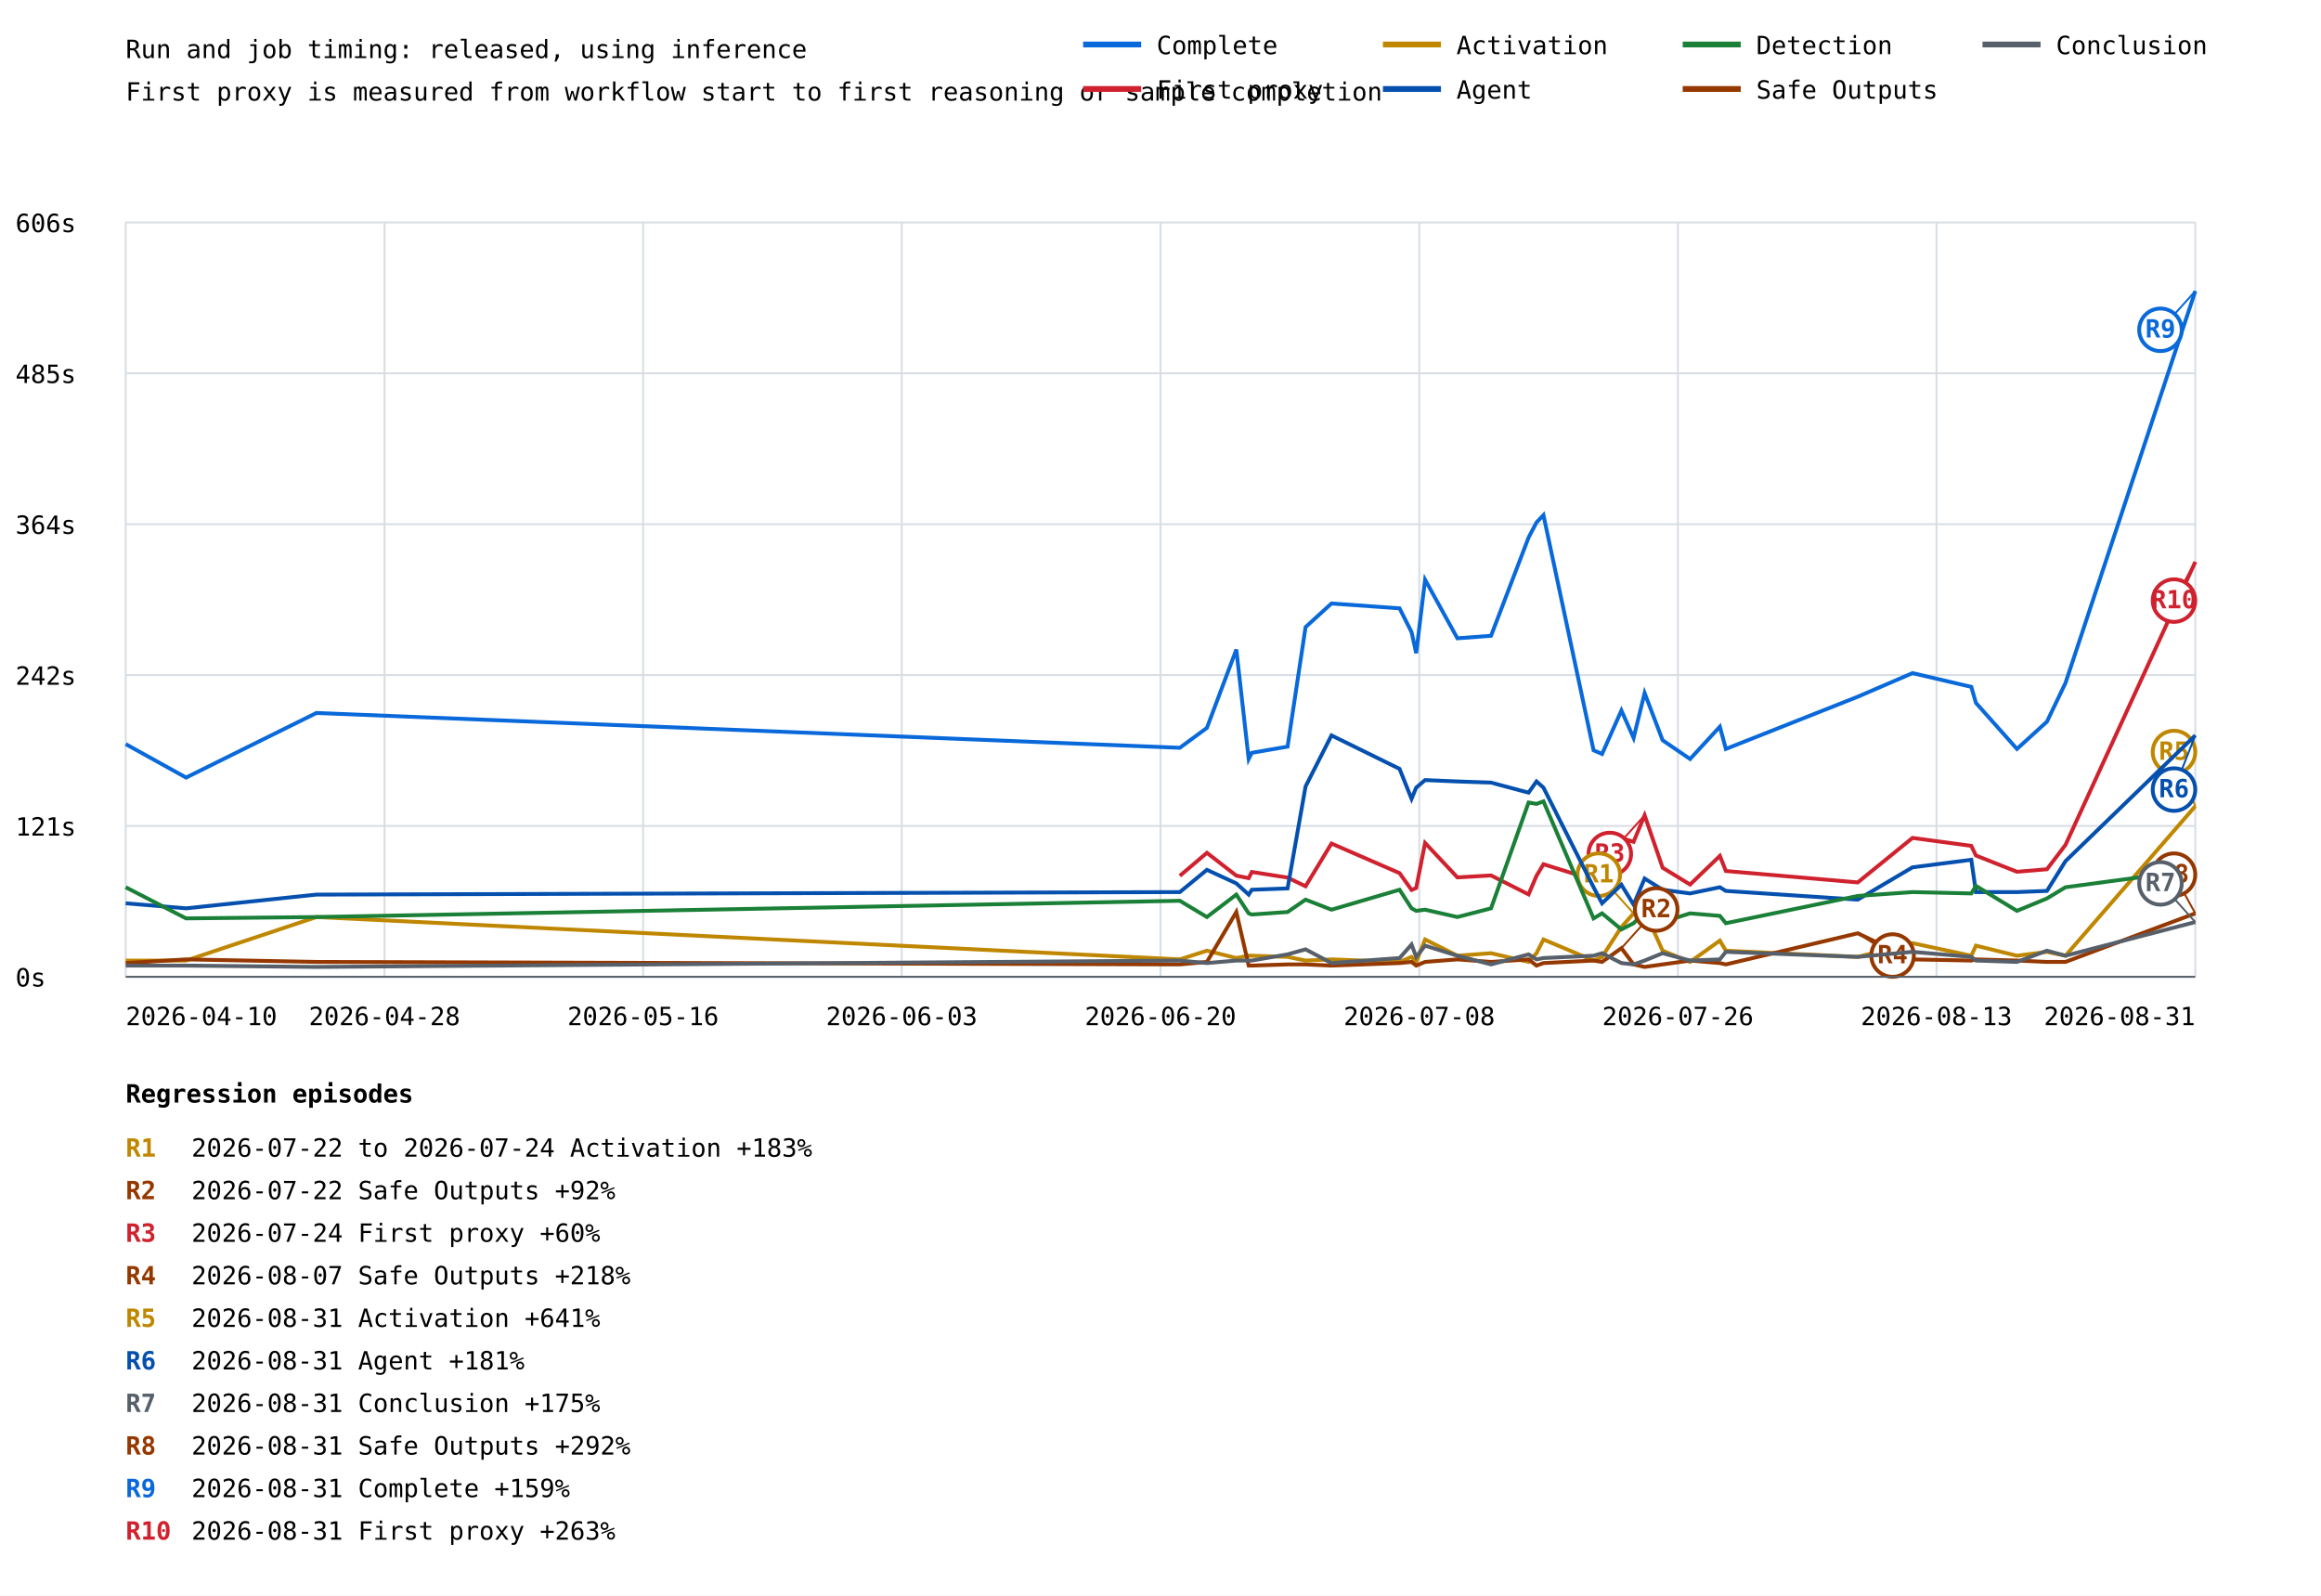
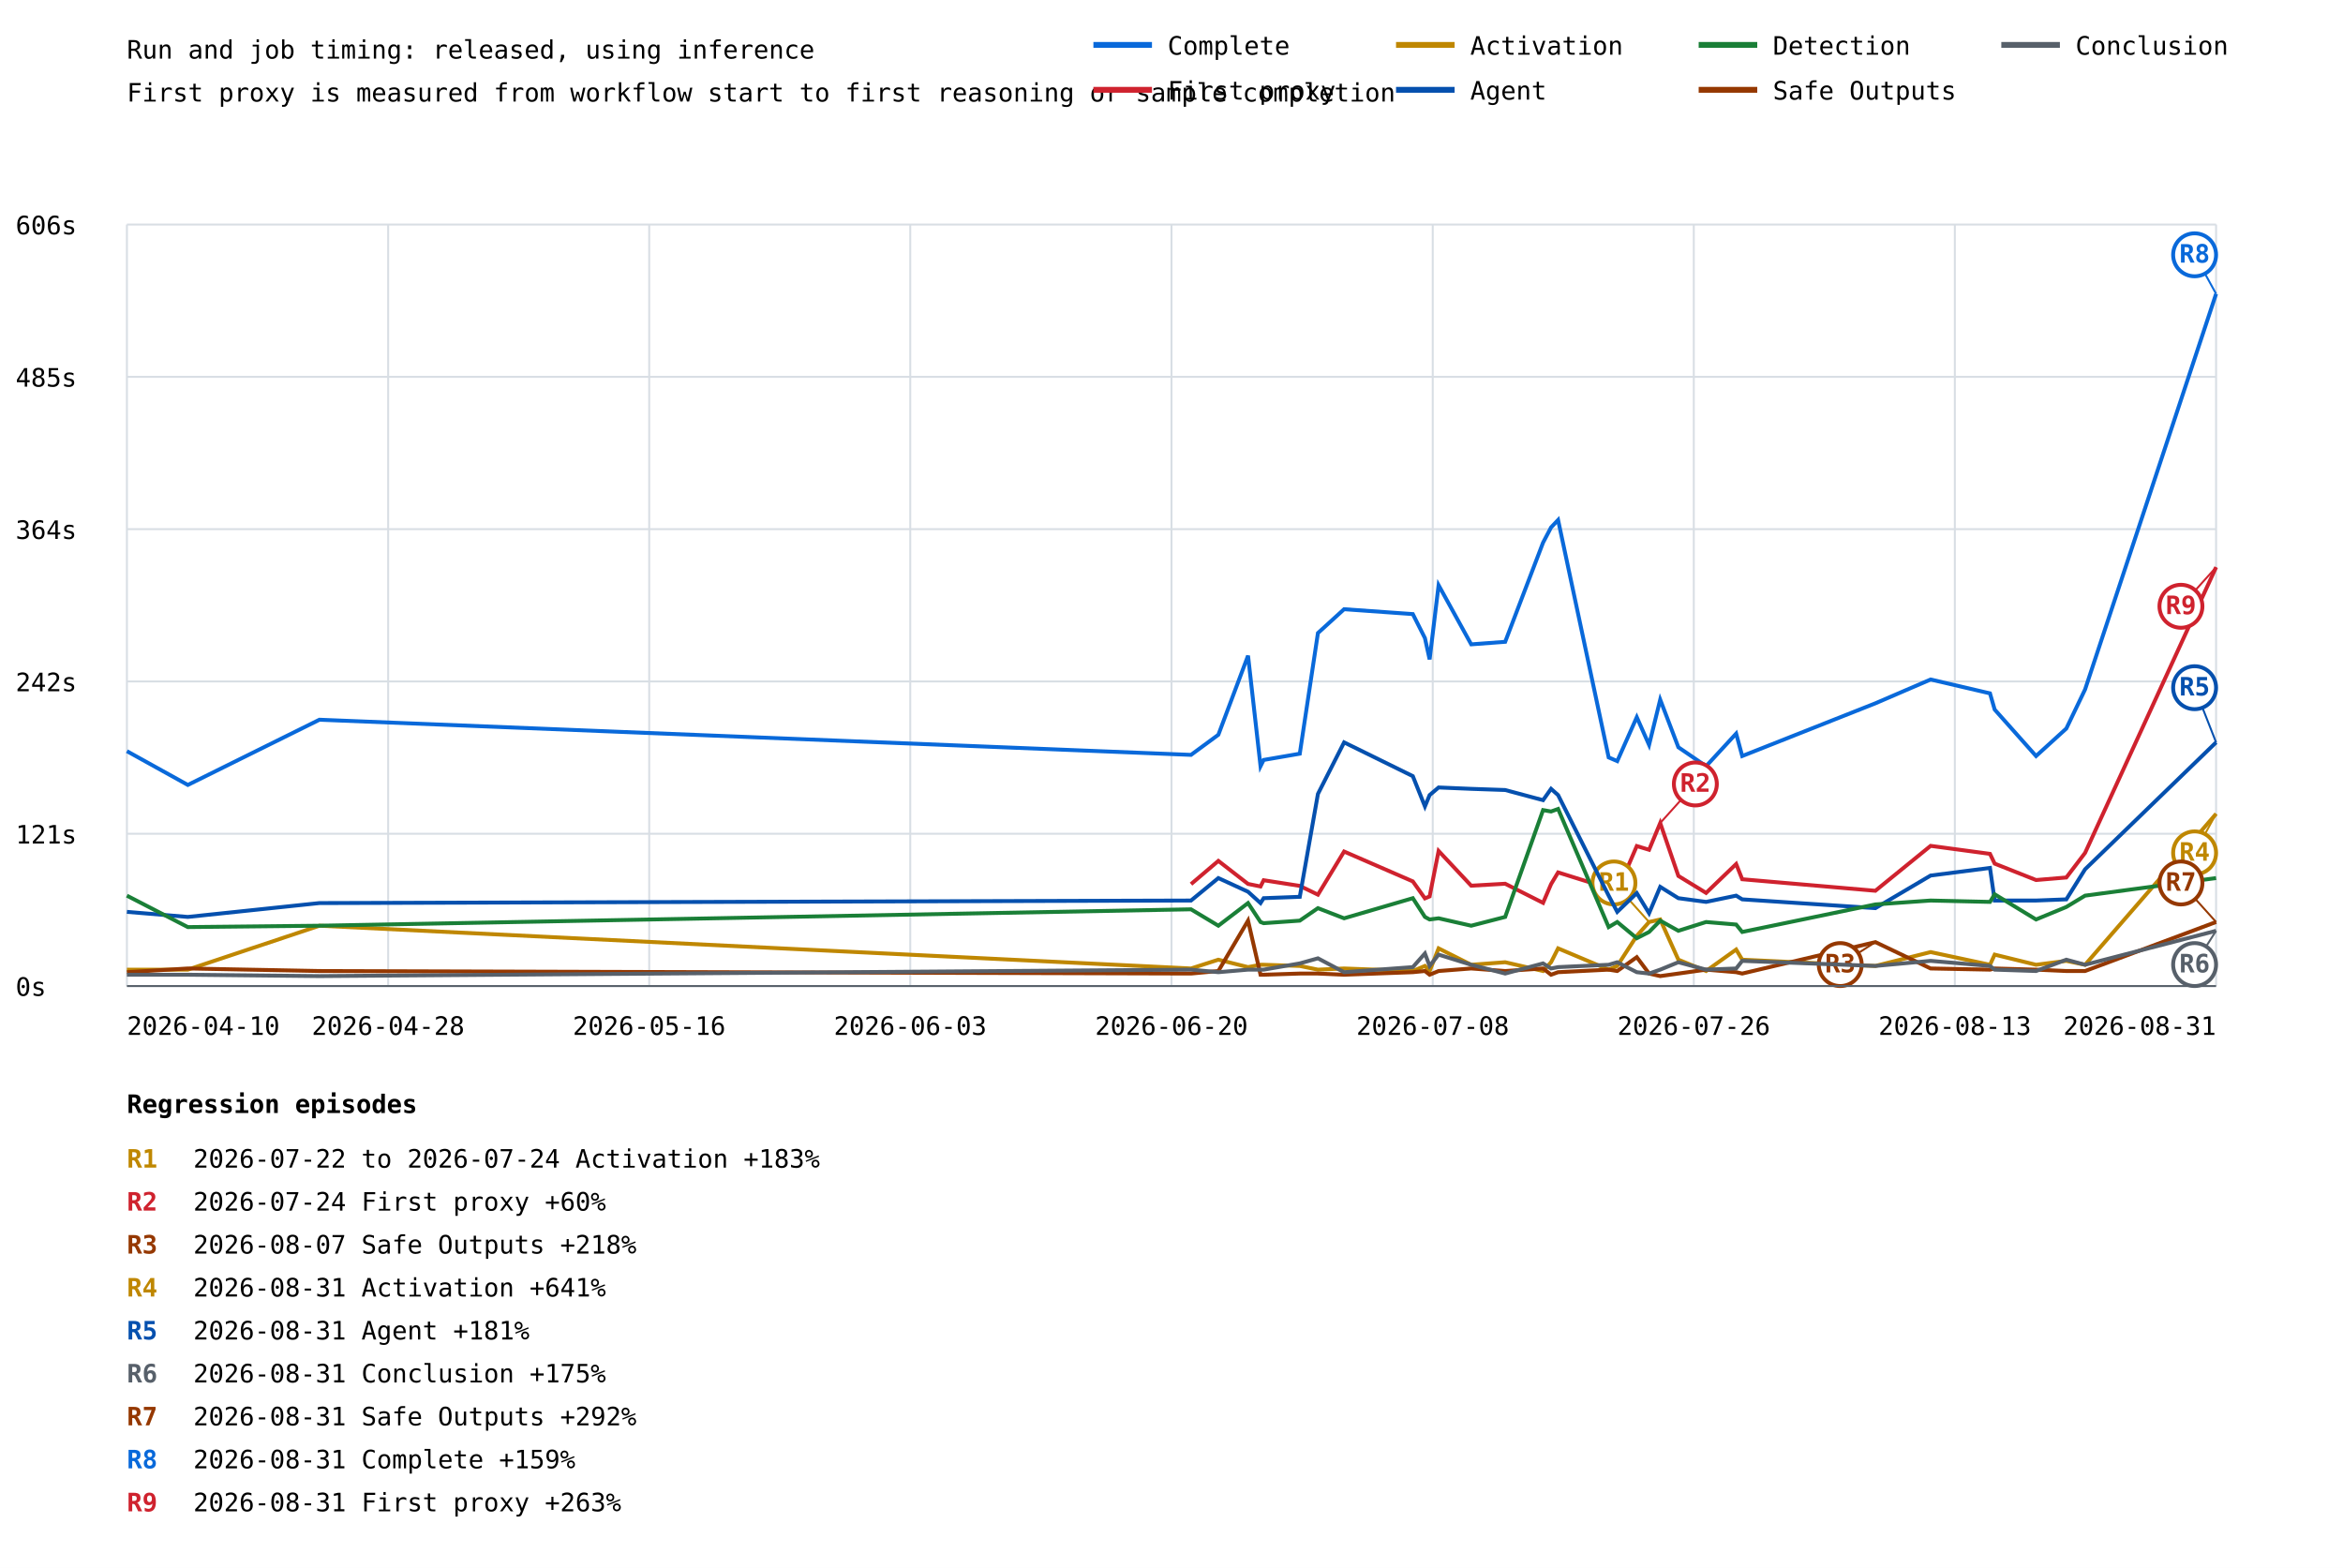
- <svg xmlns="http://www.w3.org/2000/svg" width="1200" height="825" viewBox="0 0 1200 825">
+ <svg xmlns="http://www.w3.org/2000/svg" width="1200" height="803" viewBox="0 0 1200 803">
  <rect width="100%" height="100%" fill="white" />
  <style>text{font-family:ui-monospace,monospace;font-size:13px}.axis{stroke:#57606a;stroke-width:1}.grid{stroke:#d8dee4;stroke-width:1}</style>
  <text x="65" y="30" font-size="20">Run and job timing: released, using inference</text>
  <text x="65" y="52">First proxy is measured from workflow start to first reasoning or sample completion</text>
  <line class="grid" x1="65" y1="505.0" x2="1135" y2="505.0" />
  <text x="8" y="510.0">0s</text>
  <line class="grid" x1="65" y1="427.0" x2="1135" y2="427.0" />
  <text x="8" y="432.0">121s</text>
  <line class="grid" x1="65" y1="349.0" x2="1135" y2="349.0" />
  <text x="8" y="354.0">242s</text>
  <line class="grid" x1="65" y1="271.0" x2="1135" y2="271.0" />
  <text x="8" y="276.0">364s</text>
  <line class="grid" x1="65" y1="193.0" x2="1135" y2="193.0" />
  <text x="8" y="198.0">485s</text>
  <line class="grid" x1="65" y1="115.0" x2="1135" y2="115.0" />
  <text x="8" y="120.0">606s</text>
  <line class="grid" x1="65.0" y1="115" x2="65.0" y2="505" />
  <line class="grid" x1="198.8" y1="115" x2="198.8" y2="505" />
  <line class="grid" x1="332.5" y1="115" x2="332.5" y2="505" />
  <line class="grid" x1="466.2" y1="115" x2="466.2" y2="505" />
  <line class="grid" x1="600.0" y1="115" x2="600.0" y2="505" />
  <line class="grid" x1="733.8" y1="115" x2="733.8" y2="505" />
  <line class="grid" x1="867.5" y1="115" x2="867.5" y2="505" />
  <line class="grid" x1="1001.2" y1="115" x2="1001.2" y2="505" />
  <line class="grid" x1="1135.0" y1="115" x2="1135.0" y2="505" />
  <polyline points="65.0,384.7 96.2,402.0 163.6,368.6 610.0,386.6 624.0,376.3 639.2,335.8 645.6,392.4 647.2,389.2 665.7,386.0 675.0,324.2 688.4,312.0 723.6,314.5 729.8,326.8 732.2,337.7 736.8,299.7 753.5,330.0 770.9,328.7 790.3,277.9 794.4,270.1 798.0,266.3 823.9,387.9 828.3,389.8 838.3,367.3 844.6,381.5 850.3,358.3 859.6,382.7 873.8,392.4 889.2,375.7 892.3,387.2 960.5,360.2 988.8,348.0 1019.2,355.1 1021.6,363.4 1042.8,387.2 1058.3,373.1 1067.9,353.1 1135.0,150.5" fill="none" stroke="#0969da" stroke-width="2" />
-   <line x1="1135.0" y1="150.5" x2="1117.0" y2="170.5" stroke="#0969da" stroke-width="1" />
-   <circle cx="1117.0" cy="170.5" r="11" fill="white" stroke="#0969da" stroke-width="2" />
-   <text x="1117.0" y="174.5" fill="#0969da" font-size="10" font-weight="bold" text-anchor="middle">R9</text>
+   <line x1="1135.0" y1="150.5" x2="1124.0" y2="130.5" stroke="#0969da" stroke-width="1" />
+   <circle cx="1124.0" cy="130.5" r="11" fill="white" stroke="#0969da" stroke-width="2" />
+   <text x="1124.0" y="134.5" fill="#0969da" font-size="10" font-weight="bold" text-anchor="middle">R8</text>
  <polyline points="610.0,452.8 624.0,440.9 639.2,452.7 645.6,454.0 647.2,450.8 665.7,453.7 675.0,458.2 688.4,436.1 723.6,451.4 729.8,460.1 732.2,459.1 736.8,435.8 753.5,453.6 770.9,452.6 790.3,462.4 794.4,452.8 798.0,446.8 823.9,454.9 828.3,456.5 838.3,433.3 844.6,435.2 850.3,421.5 859.6,448.6 873.8,457.3 889.2,442.5 892.3,450.3 960.5,456.2 988.8,433.2 1019.2,437.3 1021.6,442.3 1042.8,450.7 1058.3,449.4 1067.9,436.8 1135.0,290.5" fill="none" stroke="#cf222e" stroke-width="2" />
-   <line x1="850.3" y1="421.5" x2="832.3" y2="441.5" stroke="#cf222e" stroke-width="1" />
-   <circle cx="832.3" cy="441.5" r="11" fill="white" stroke="#cf222e" stroke-width="2" />
-   <text x="832.3" y="445.5" fill="#cf222e" font-size="10" font-weight="bold" text-anchor="middle">R3</text>
-   <line x1="1135.0" y1="290.5" x2="1124.0" y2="310.5" stroke="#cf222e" stroke-width="1" />
-   <circle cx="1124.0" cy="310.5" r="11" fill="white" stroke="#cf222e" stroke-width="2" />
-   <text x="1124.0" y="314.5" fill="#cf222e" font-size="10" font-weight="bold" text-anchor="middle">R10</text>
+   <line x1="850.3" y1="421.5" x2="868.3" y2="401.5" stroke="#cf222e" stroke-width="1" />
+   <circle cx="868.3" cy="401.5" r="11" fill="white" stroke="#cf222e" stroke-width="2" />
+   <text x="868.3" y="405.5" fill="#cf222e" font-size="10" font-weight="bold" text-anchor="middle">R2</text>
+   <line x1="1135.0" y1="290.5" x2="1117.0" y2="310.5" stroke="#cf222e" stroke-width="1" />
+   <circle cx="1117.0" cy="310.5" r="11" fill="white" stroke="#cf222e" stroke-width="2" />
+   <text x="1117.0" y="314.5" fill="#cf222e" font-size="10" font-weight="bold" text-anchor="middle">R9</text>
  <polyline points="65.0,496.6 96.2,496.6 163.6,474.1 610.0,496.0 624.0,491.5 639.2,495.3 645.6,494.1 647.2,494.1 665.7,494.7 675.0,496.6 688.4,496.0 723.6,497.3 729.8,494.7 732.2,497.3 736.8,485.7 753.5,494.1 770.9,492.8 790.3,497.3 794.4,492.8 798.0,485.7 823.9,496.6 828.3,494.7 838.3,479.3 844.6,472.2 850.3,470.9 859.6,491.5 873.8,497.3 889.2,486.3 892.3,491.5 960.5,494.7 988.8,487.6 1019.2,494.1 1021.6,488.9 1042.8,494.1 1058.3,492.1 1067.9,494.1 1135.0,416.8" fill="none" stroke="#bf8700" stroke-width="2" />
  <line x1="844.6" y1="472.2" x2="826.6" y2="452.2" stroke="#bf8700" stroke-width="1" />
  <circle cx="826.6" cy="452.2" r="11" fill="white" stroke="#bf8700" stroke-width="2" />
  <text x="826.6" y="456.2" fill="#bf8700" font-size="10" font-weight="bold" text-anchor="middle">R1</text>
-   <line x1="1135.0" y1="416.8" x2="1124.0" y2="388.8" stroke="#bf8700" stroke-width="1" />
-   <circle cx="1124.0" cy="388.8" r="11" fill="white" stroke="#bf8700" stroke-width="2" />
-   <text x="1124.0" y="392.8" fill="#bf8700" font-size="10" font-weight="bold" text-anchor="middle">R5</text>
+   <line x1="1135.0" y1="416.8" x2="1124.0" y2="436.8" stroke="#bf8700" stroke-width="1" />
+   <circle cx="1124.0" cy="436.8" r="11" fill="white" stroke="#bf8700" stroke-width="2" />
+   <text x="1124.0" y="440.8" fill="#bf8700" font-size="10" font-weight="bold" text-anchor="middle">R4</text>
  <polyline points="65.0,467.0 96.2,469.6 163.6,462.5 610.0,461.2 624.0,449.7 639.2,456.7 645.6,462.5 647.2,460.0 665.7,459.3 675.0,406.6 688.4,380.2 723.6,397.5 729.8,413.0 732.2,407.2 736.8,403.3 753.5,404.0 770.9,404.6 790.3,409.8 794.4,404.0 798.0,407.2 823.9,458.7 828.3,467.0 838.3,457.4 844.6,467.7 850.3,454.2 859.6,460.0 873.8,461.9 889.2,458.7 892.3,460.6 960.5,465.1 988.8,448.4 1019.2,444.5 1021.6,461.2 1042.8,461.2 1058.3,460.6 1067.9,445.2 1135.0,380.2" fill="none" stroke="#0550ae" stroke-width="2" />
-   <line x1="1135.0" y1="380.2" x2="1124.0" y2="408.2" stroke="#0550ae" stroke-width="1" />
-   <circle cx="1124.0" cy="408.2" r="11" fill="white" stroke="#0550ae" stroke-width="2" />
-   <text x="1124.0" y="412.2" fill="#0550ae" font-size="10" font-weight="bold" text-anchor="middle">R6</text>
+   <line x1="1135.0" y1="380.2" x2="1124.0" y2="352.2" stroke="#0550ae" stroke-width="1" />
+   <circle cx="1124.0" cy="352.2" r="11" fill="white" stroke="#0550ae" stroke-width="2" />
+   <text x="1124.0" y="356.2" fill="#0550ae" font-size="10" font-weight="bold" text-anchor="middle">R5</text>
  <polyline points="65.0,458.7 96.2,474.8 163.6,474.1 610.0,465.7 624.0,474.1 639.2,462.5 645.6,472.2 647.2,472.8 665.7,471.5 675.0,465.1 688.4,470.3 723.6,460.0 729.8,469.6 732.2,470.9 736.8,470.3 753.5,474.1 770.9,469.6 790.3,414.9 794.4,415.6 798.0,414.3 823.9,474.8 828.3,472.2 838.3,480.5 844.6,477.3 850.3,471.5 859.6,476.7 873.8,472.2 889.2,473.5 892.3,477.3 960.5,463.2 988.8,461.2 1019.2,461.9 1021.6,458.0 1042.8,470.9 1058.3,464.5 1067.9,458.7 1135.0,449.7" fill="none" stroke="#1a7f37" stroke-width="2" />
  <polyline points="65.0,497.9 96.2,496.0 163.6,497.3 610.0,498.6 624.0,497.3 639.2,471.5 645.6,499.2 647.2,499.2 665.7,498.6 675.0,498.6 688.4,499.2 723.6,497.9 729.8,497.3 732.2,499.2 736.8,497.3 753.5,496.0 770.9,497.3 790.3,496.0 794.4,499.2 798.0,497.9 823.9,496.6 828.3,497.3 838.3,490.2 844.6,498.6 850.3,499.9 859.6,498.6 873.8,496.6 889.2,497.9 892.3,498.6 960.5,482.5 988.8,496.0 1019.2,496.6 1021.6,496.0 1042.8,496.6 1058.3,497.3 1067.9,497.3 1135.0,472.2" fill="none" stroke="#953800" stroke-width="2" />
-   <line x1="838.3" y1="490.2" x2="856.3" y2="470.2" stroke="#953800" stroke-width="1" />
-   <circle cx="856.3" cy="470.2" r="11" fill="white" stroke="#953800" stroke-width="2" />
-   <text x="856.3" y="474.2" fill="#953800" font-size="10" font-weight="bold" text-anchor="middle">R2</text>
-   <line x1="960.5" y1="482.5" x2="978.5" y2="494.0" stroke="#953800" stroke-width="1" />
-   <circle cx="978.5" cy="494.0" r="11" fill="white" stroke="#953800" stroke-width="2" />
-   <text x="978.5" y="498.0" fill="#953800" font-size="10" font-weight="bold" text-anchor="middle">R4</text>
-   <line x1="1135.0" y1="472.2" x2="1124.0" y2="452.2" stroke="#953800" stroke-width="1" />
-   <circle cx="1124.0" cy="452.2" r="11" fill="white" stroke="#953800" stroke-width="2" />
-   <text x="1124.0" y="456.2" fill="#953800" font-size="10" font-weight="bold" text-anchor="middle">R8</text>
+   <line x1="960.5" y1="482.5" x2="942.5" y2="494.0" stroke="#953800" stroke-width="1" />
+   <circle cx="942.5" cy="494.0" r="11" fill="white" stroke="#953800" stroke-width="2" />
+   <text x="942.5" y="498.0" fill="#953800" font-size="10" font-weight="bold" text-anchor="middle">R3</text>
+   <line x1="1135.0" y1="472.2" x2="1117.0" y2="452.2" stroke="#953800" stroke-width="1" />
+   <circle cx="1117.0" cy="452.2" r="11" fill="white" stroke="#953800" stroke-width="2" />
+   <text x="1117.0" y="456.2" fill="#953800" font-size="10" font-weight="bold" text-anchor="middle">R7</text>
  <polyline points="65.0,499.2 96.2,499.2 163.6,499.9 610.0,496.6 624.0,497.9 639.2,496.6 645.6,496.6 647.2,496.6 665.7,493.4 675.0,490.8 688.4,497.9 723.6,495.3 729.8,488.3 732.2,494.7 736.8,488.9 753.5,494.1 770.9,498.6 790.3,493.4 794.4,496.0 798.0,495.3 823.9,494.1 828.3,492.8 838.3,497.9 844.6,498.6 850.3,496.6 859.6,492.8 873.8,496.6 889.2,496.0 892.3,492.1 960.5,494.7 988.8,492.1 1019.2,494.7 1021.6,496.6 1042.8,497.3 1058.3,491.5 1067.9,494.1 1135.0,476.7" fill="none" stroke="#57606a" stroke-width="2" />
-   <line x1="1135.0" y1="476.7" x2="1117.0" y2="456.7" stroke="#57606a" stroke-width="1" />
-   <circle cx="1117.0" cy="456.7" r="11" fill="white" stroke="#57606a" stroke-width="2" />
-   <text x="1117.0" y="460.7" fill="#57606a" font-size="10" font-weight="bold" text-anchor="middle">R7</text>
+   <line x1="1135.0" y1="476.7" x2="1124.0" y2="494.0" stroke="#57606a" stroke-width="1" />
+   <circle cx="1124.0" cy="494.0" r="11" fill="white" stroke="#57606a" stroke-width="2" />
+   <text x="1124.0" y="498.0" fill="#57606a" font-size="10" font-weight="bold" text-anchor="middle">R6</text>
  <text x="65.0" y="530" text-anchor="start">2026-04-10</text>
  <text x="198.8" y="530" text-anchor="middle">2026-04-28</text>
  <text x="332.5" y="530" text-anchor="middle">2026-05-16</text>
  <text x="466.2" y="530" text-anchor="middle">2026-06-03</text>
  <text x="600.0" y="530" text-anchor="middle">2026-06-20</text>
  <text x="733.8" y="530" text-anchor="middle">2026-07-08</text>
  <text x="867.5" y="530" text-anchor="middle">2026-07-26</text>
  <text x="1001.2" y="530" text-anchor="middle">2026-08-13</text>
  <text x="1135.0" y="530" text-anchor="end">2026-08-31</text>
  <line class="axis" x1="65" y1="505" x2="1135" y2="505" />
  <line x1="560" y1="23" x2="590" y2="23" stroke="#0969da" stroke-width="3" />
  <text x="598" y="28">Complete</text>
  <line x1="560" y1="46" x2="590" y2="46" stroke="#cf222e" stroke-width="3" />
  <text x="598" y="51">First proxy</text>
  <line x1="715" y1="23" x2="745" y2="23" stroke="#bf8700" stroke-width="3" />
  <text x="753" y="28">Activation</text>
  <line x1="715" y1="46" x2="745" y2="46" stroke="#0550ae" stroke-width="3" />
  <text x="753" y="51">Agent</text>
  <line x1="870" y1="23" x2="900" y2="23" stroke="#1a7f37" stroke-width="3" />
  <text x="908" y="28">Detection</text>
  <line x1="870" y1="46" x2="900" y2="46" stroke="#953800" stroke-width="3" />
  <text x="908" y="51">Safe Outputs</text>
  <line x1="1025" y1="23" x2="1055" y2="23" stroke="#57606a" stroke-width="3" />
  <text x="1063" y="28">Conclusion</text>
  <text x="65" y="570" font-size="16" font-weight="bold">Regression episodes</text>
  <text x="65" y="598" fill="#bf8700" font-weight="bold">R1</text>
  <text x="99" y="598">2026-07-22 to 2026-07-24  Activation  +183%</text>
-   <text x="65" y="620" fill="#953800" font-weight="bold">R2</text>
-   <text x="99" y="620">2026-07-22  Safe Outputs  +92%</text>
-   <text x="65" y="642" fill="#cf222e" font-weight="bold">R3</text>
-   <text x="99" y="642">2026-07-24  First proxy  +60%</text>
-   <text x="65" y="664" fill="#953800" font-weight="bold">R4</text>
-   <text x="99" y="664">2026-08-07  Safe Outputs  +218%</text>
-   <text x="65" y="686" fill="#bf8700" font-weight="bold">R5</text>
-   <text x="99" y="686">2026-08-31  Activation  +641%</text>
-   <text x="65" y="708" fill="#0550ae" font-weight="bold">R6</text>
-   <text x="99" y="708">2026-08-31  Agent  +181%</text>
-   <text x="65" y="730" fill="#57606a" font-weight="bold">R7</text>
-   <text x="99" y="730">2026-08-31  Conclusion  +175%</text>
-   <text x="65" y="752" fill="#953800" font-weight="bold">R8</text>
-   <text x="99" y="752">2026-08-31  Safe Outputs  +292%</text>
-   <text x="65" y="774" fill="#0969da" font-weight="bold">R9</text>
-   <text x="99" y="774">2026-08-31  Complete  +159%</text>
-   <text x="65" y="796" fill="#cf222e" font-weight="bold">R10</text>
-   <text x="99" y="796">2026-08-31  First proxy  +263%</text>
+   <text x="65" y="620" fill="#cf222e" font-weight="bold">R2</text>
+   <text x="99" y="620">2026-07-24  First proxy  +60%</text>
+   <text x="65" y="642" fill="#953800" font-weight="bold">R3</text>
+   <text x="99" y="642">2026-08-07  Safe Outputs  +218%</text>
+   <text x="65" y="664" fill="#bf8700" font-weight="bold">R4</text>
+   <text x="99" y="664">2026-08-31  Activation  +641%</text>
+   <text x="65" y="686" fill="#0550ae" font-weight="bold">R5</text>
+   <text x="99" y="686">2026-08-31  Agent  +181%</text>
+   <text x="65" y="708" fill="#57606a" font-weight="bold">R6</text>
+   <text x="99" y="708">2026-08-31  Conclusion  +175%</text>
+   <text x="65" y="730" fill="#953800" font-weight="bold">R7</text>
+   <text x="99" y="730">2026-08-31  Safe Outputs  +292%</text>
+   <text x="65" y="752" fill="#0969da" font-weight="bold">R8</text>
+   <text x="99" y="752">2026-08-31  Complete  +159%</text>
+   <text x="65" y="774" fill="#cf222e" font-weight="bold">R9</text>
+   <text x="99" y="774">2026-08-31  First proxy  +263%</text>
</svg>
